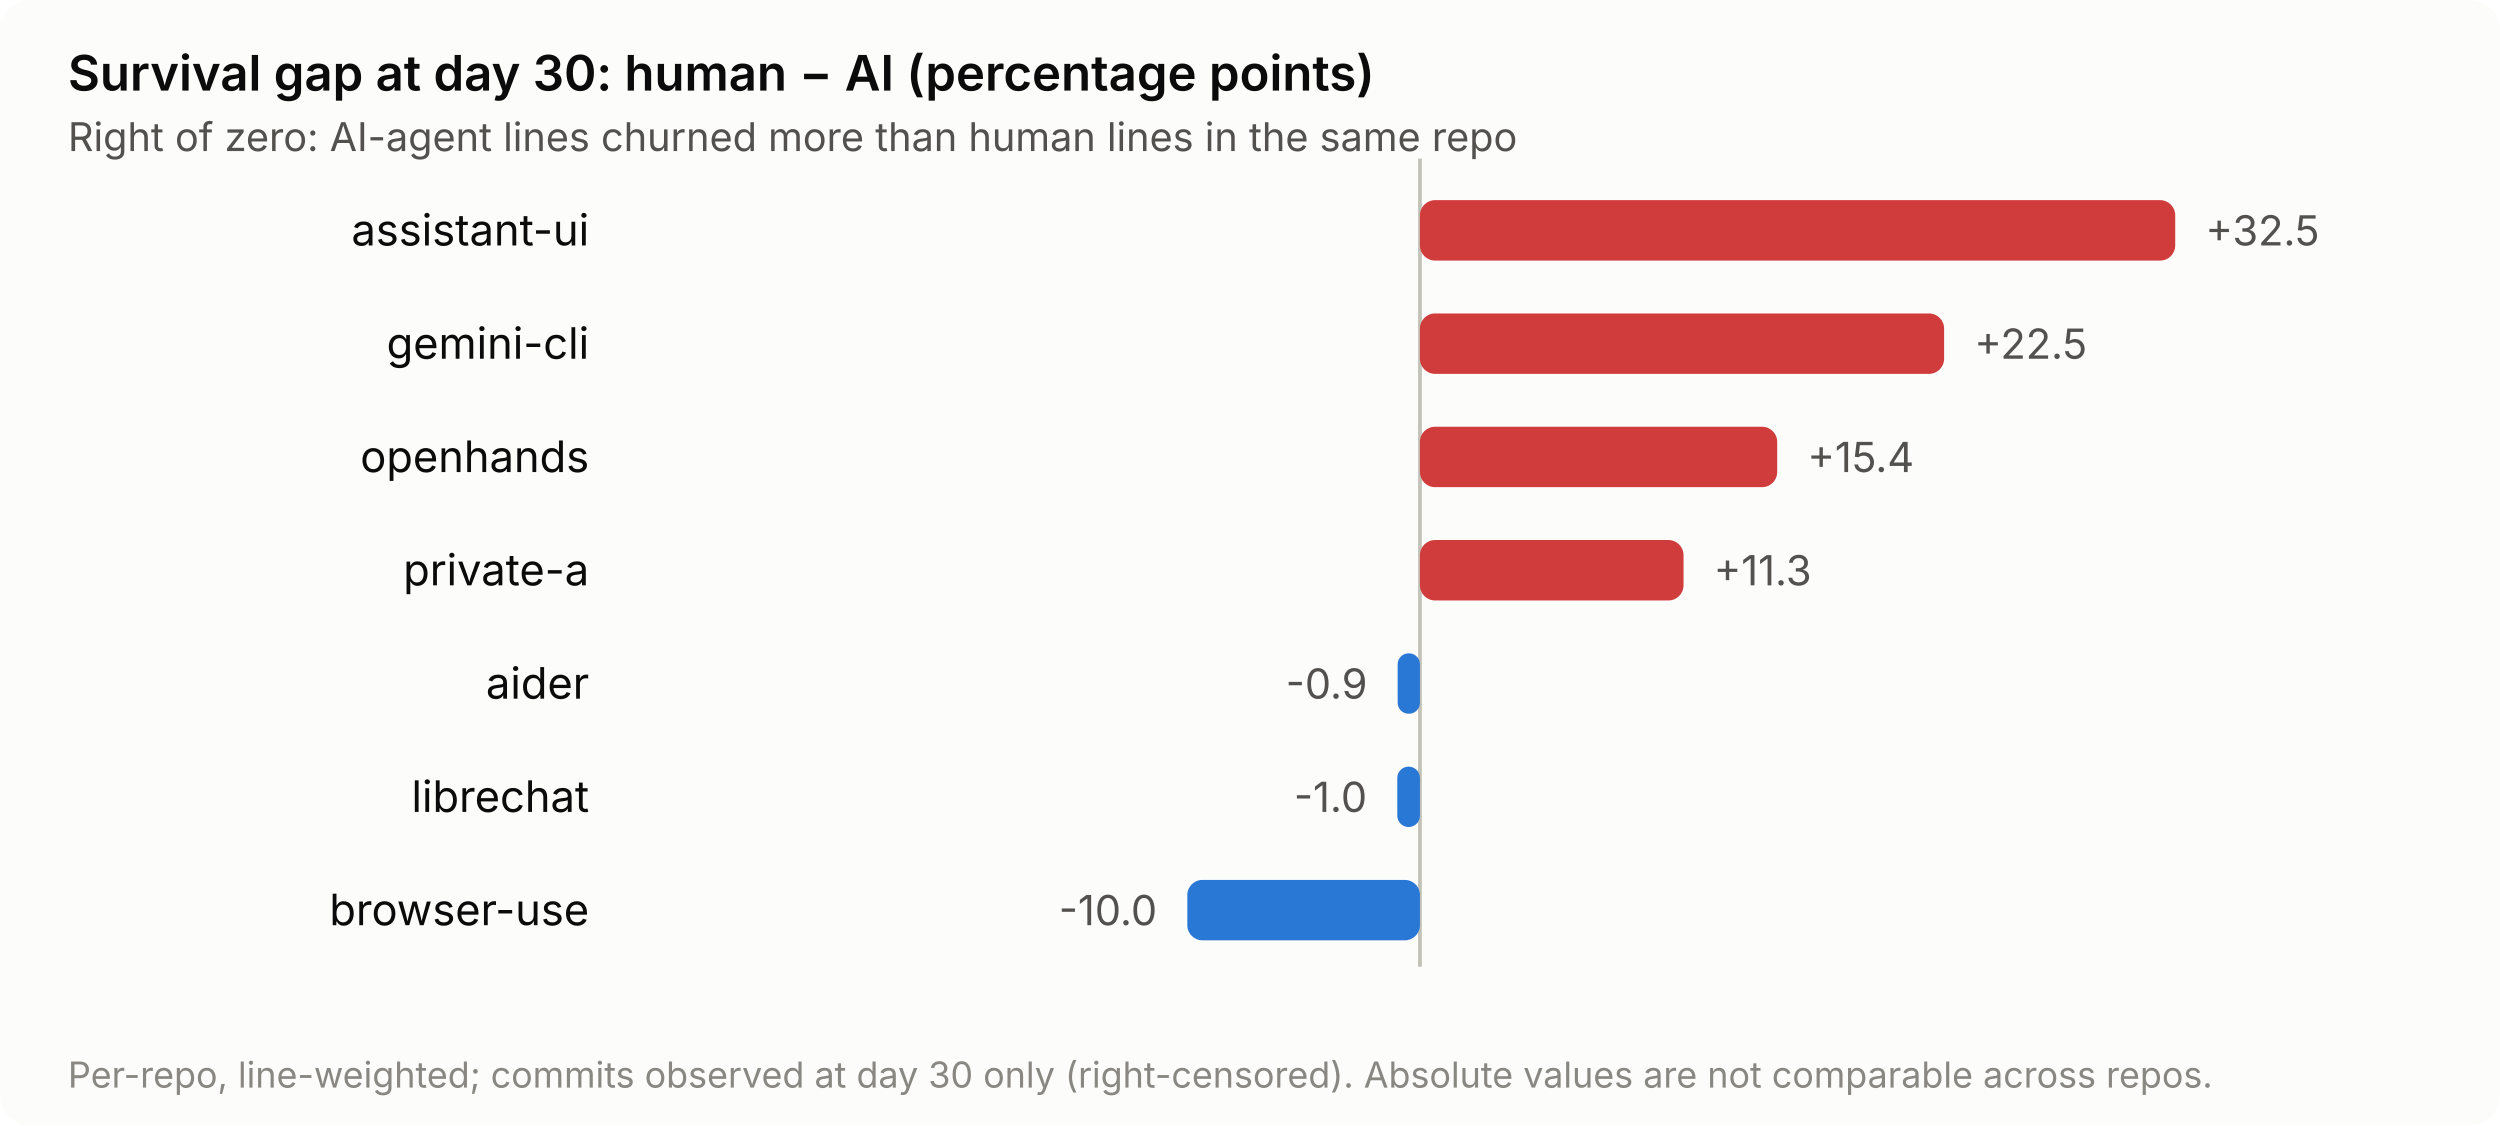
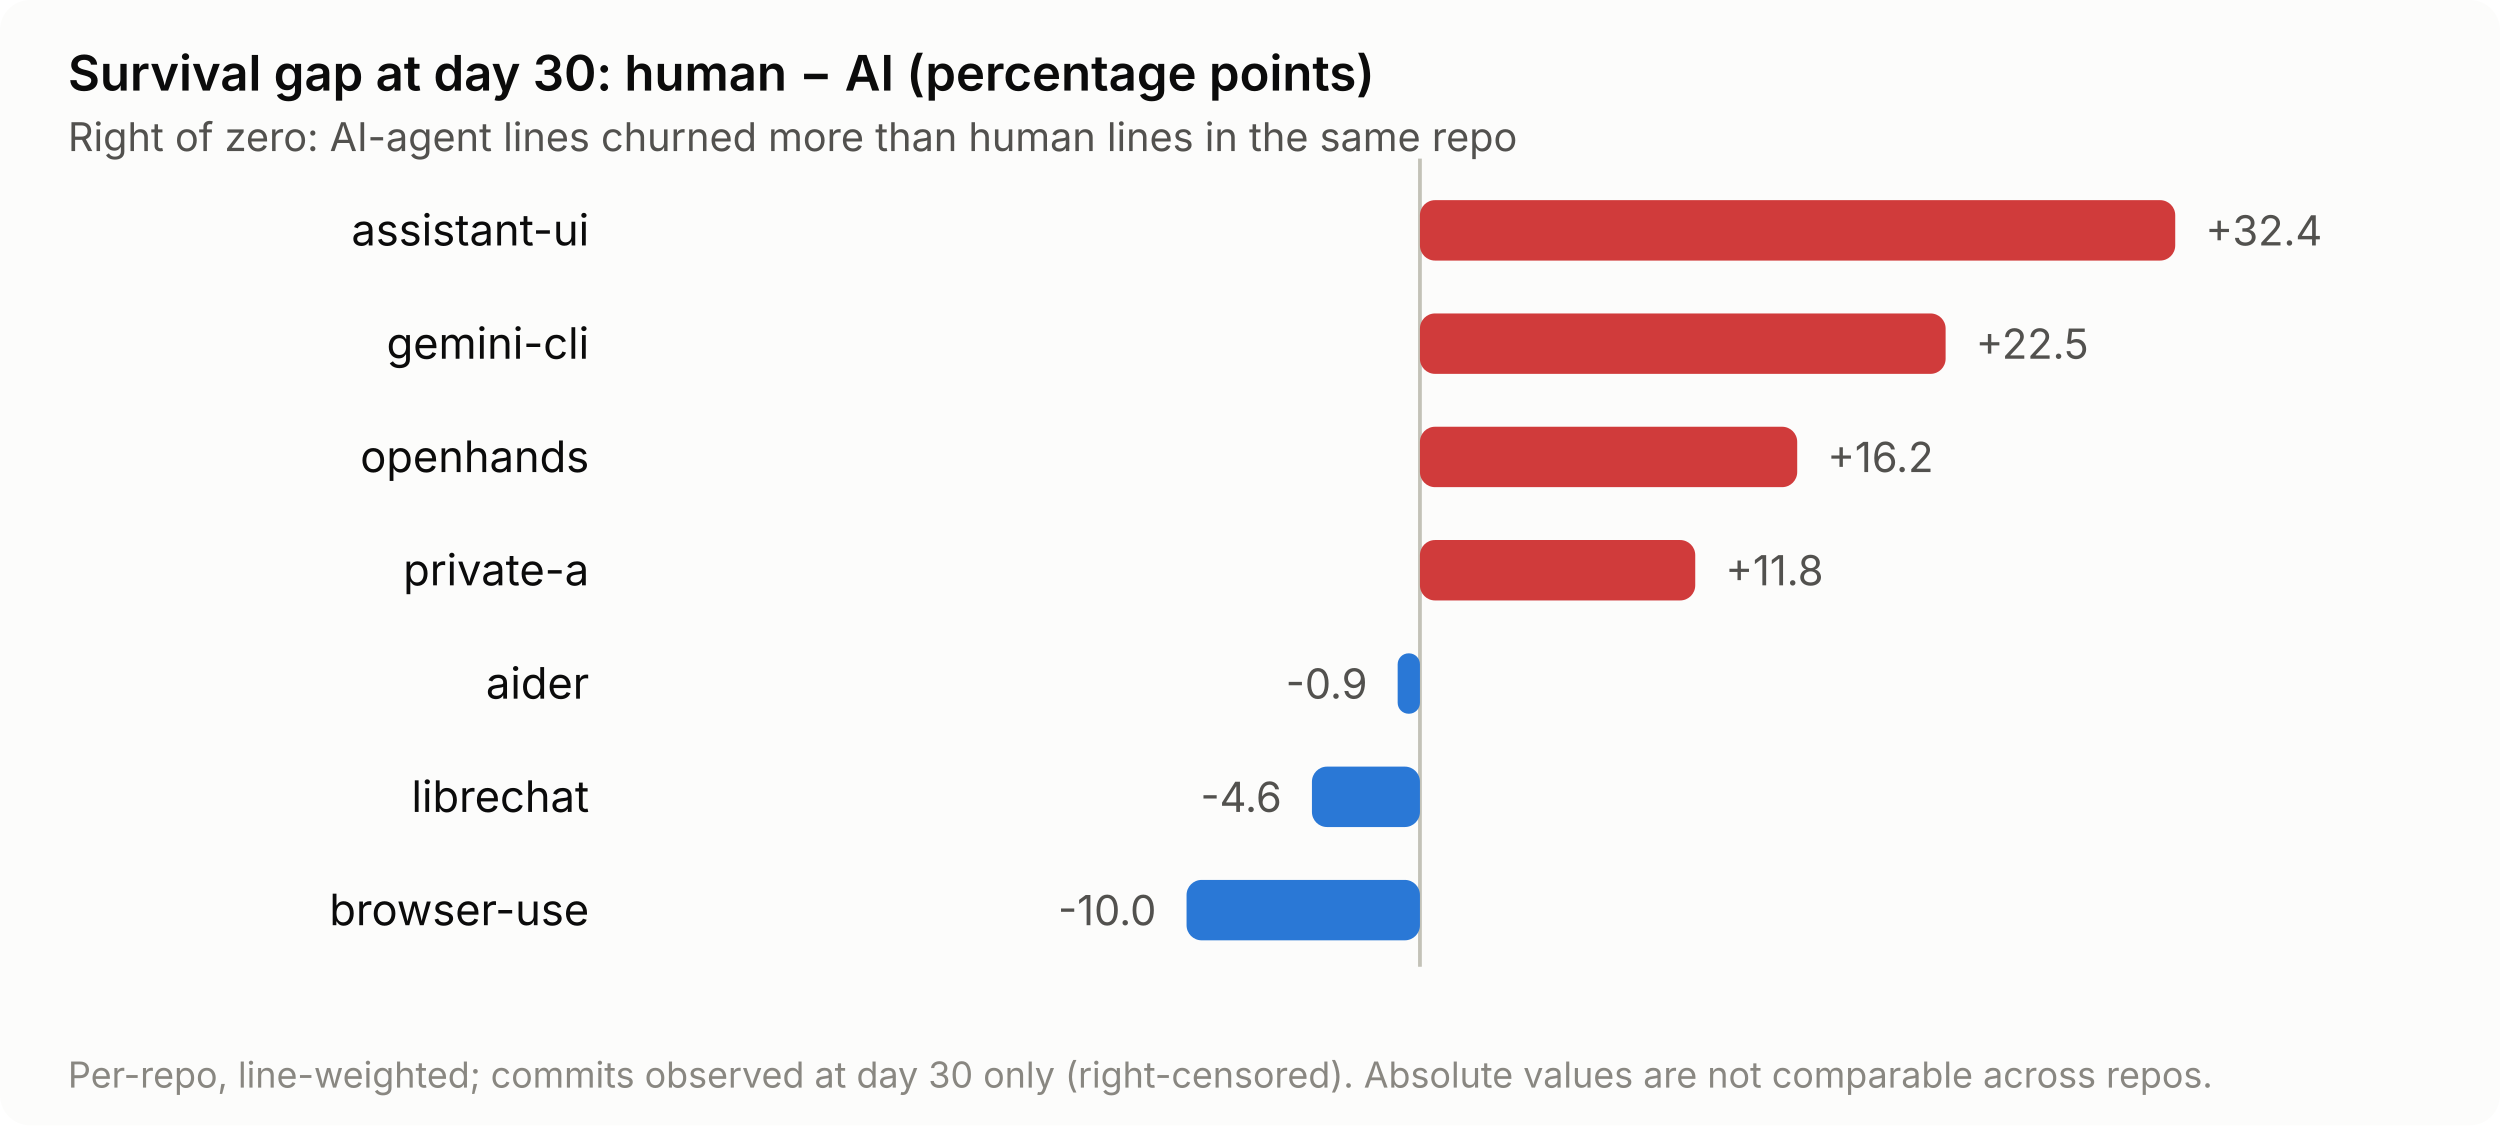
<svg xmlns="http://www.w3.org/2000/svg" width="662" height="298" viewBox="0 0 662 298" font-family="system-ui, -apple-system, &quot;Segoe UI&quot;, sans-serif">
  <rect width="662" height="298" fill="#fcfcfb" rx="8" />
  <text x="18" y="24" font-size="13" font-weight="600" fill="#0b0b0b">Survival gap at day 30: human − AI (percentage points)</text>
  <text x="18" y="40" font-size="10.5" fill="#52514e">Right of zero: AI-agent lines churned more than human lines in the same repo</text>
  <line x1="376.0" y1="42" x2="376.0" y2="256" stroke="#c3c2b7" stroke-width="1" />
  <text x="156" y="65.0" font-size="11.5" text-anchor="end" fill="#0b0b0b">assistant-ui</text>
  <rect x="376.0" y="53.0" width="200.0" height="16" fill="#d03b3b" rx="4.0" />
-   <text x="584.0" y="65.0" font-size="11" text-anchor="start" fill="#52514e">+32.5</text>
+   <text x="584.0" y="65.0" font-size="11" text-anchor="start" fill="#52514e">+32.4</text>
  <text x="156" y="95.0" font-size="11.5" text-anchor="end" fill="#0b0b0b">gemini-cli</text>
-   <rect x="376.0" y="83.0" width="138.8" height="16" fill="#d03b3b" rx="4.0" />
-   <text x="522.8" y="95.0" font-size="11" text-anchor="start" fill="#52514e">+22.5</text>
+   <rect x="376.0" y="83.0" width="139.2" height="16" fill="#d03b3b" rx="4.0" />
+   <text x="523.2" y="95.0" font-size="11" text-anchor="start" fill="#52514e">+22.5</text>
  <text x="156" y="125.0" font-size="11.5" text-anchor="end" fill="#0b0b0b">openhands</text>
-   <rect x="376.0" y="113.0" width="94.6" height="16" fill="#d03b3b" rx="4.0" />
-   <text x="478.6" y="125.0" font-size="11" text-anchor="start" fill="#52514e">+15.4</text>
+   <rect x="376.0" y="113.0" width="99.9" height="16" fill="#d03b3b" rx="4.0" />
+   <text x="483.9" y="125.0" font-size="11" text-anchor="start" fill="#52514e">+16.2</text>
  <text x="156" y="155.0" font-size="11.5" text-anchor="end" fill="#0b0b0b">private-a</text>
-   <rect x="376.0" y="143.0" width="69.8" height="16" fill="#d03b3b" rx="4.0" />
-   <text x="453.8" y="155.0" font-size="11" text-anchor="start" fill="#52514e">+11.3</text>
+   <rect x="376.0" y="143.0" width="72.9" height="16" fill="#d03b3b" rx="4.0" />
+   <text x="456.9" y="155.0" font-size="11" text-anchor="start" fill="#52514e">+11.8</text>
  <text x="156" y="185.0" font-size="11.5" text-anchor="end" fill="#0b0b0b">aider</text>
  <rect x="370.1" y="173.0" width="5.9" height="16" fill="#2a78d6" rx="2.9" />
  <text x="362.1" y="185.0" font-size="11" text-anchor="end" fill="#52514e">-0.9</text>
  <text x="156" y="215.0" font-size="11.5" text-anchor="end" fill="#0b0b0b">librechat</text>
-   <rect x="370.0" y="203.0" width="6.0" height="16" fill="#2a78d6" rx="3.0" />
-   <text x="362.0" y="215.0" font-size="11" text-anchor="end" fill="#52514e">-1.0</text>
+   <rect x="347.4" y="203.0" width="28.6" height="16" fill="#2a78d6" rx="4.0" />
+   <text x="339.4" y="215.0" font-size="11" text-anchor="end" fill="#52514e">-4.6</text>
  <text x="156" y="245.0" font-size="11.5" text-anchor="end" fill="#0b0b0b">browser-use</text>
-   <rect x="314.4" y="233.0" width="61.6" height="16" fill="#2a78d6" rx="4.0" />
-   <text x="306.4" y="245.0" font-size="11" text-anchor="end" fill="#52514e">-10.0</text>
+   <rect x="314.2" y="233.0" width="61.8" height="16" fill="#2a78d6" rx="4.0" />
+   <text x="306.2" y="245.0" font-size="11" text-anchor="end" fill="#52514e">-10.0</text>
  <text x="18" y="288" font-size="9.5" fill="#898781">Per-repo, line-weighted; commits observed at day 30 only (right-censored). Absolute values are not comparable across repos.</text>
</svg>
